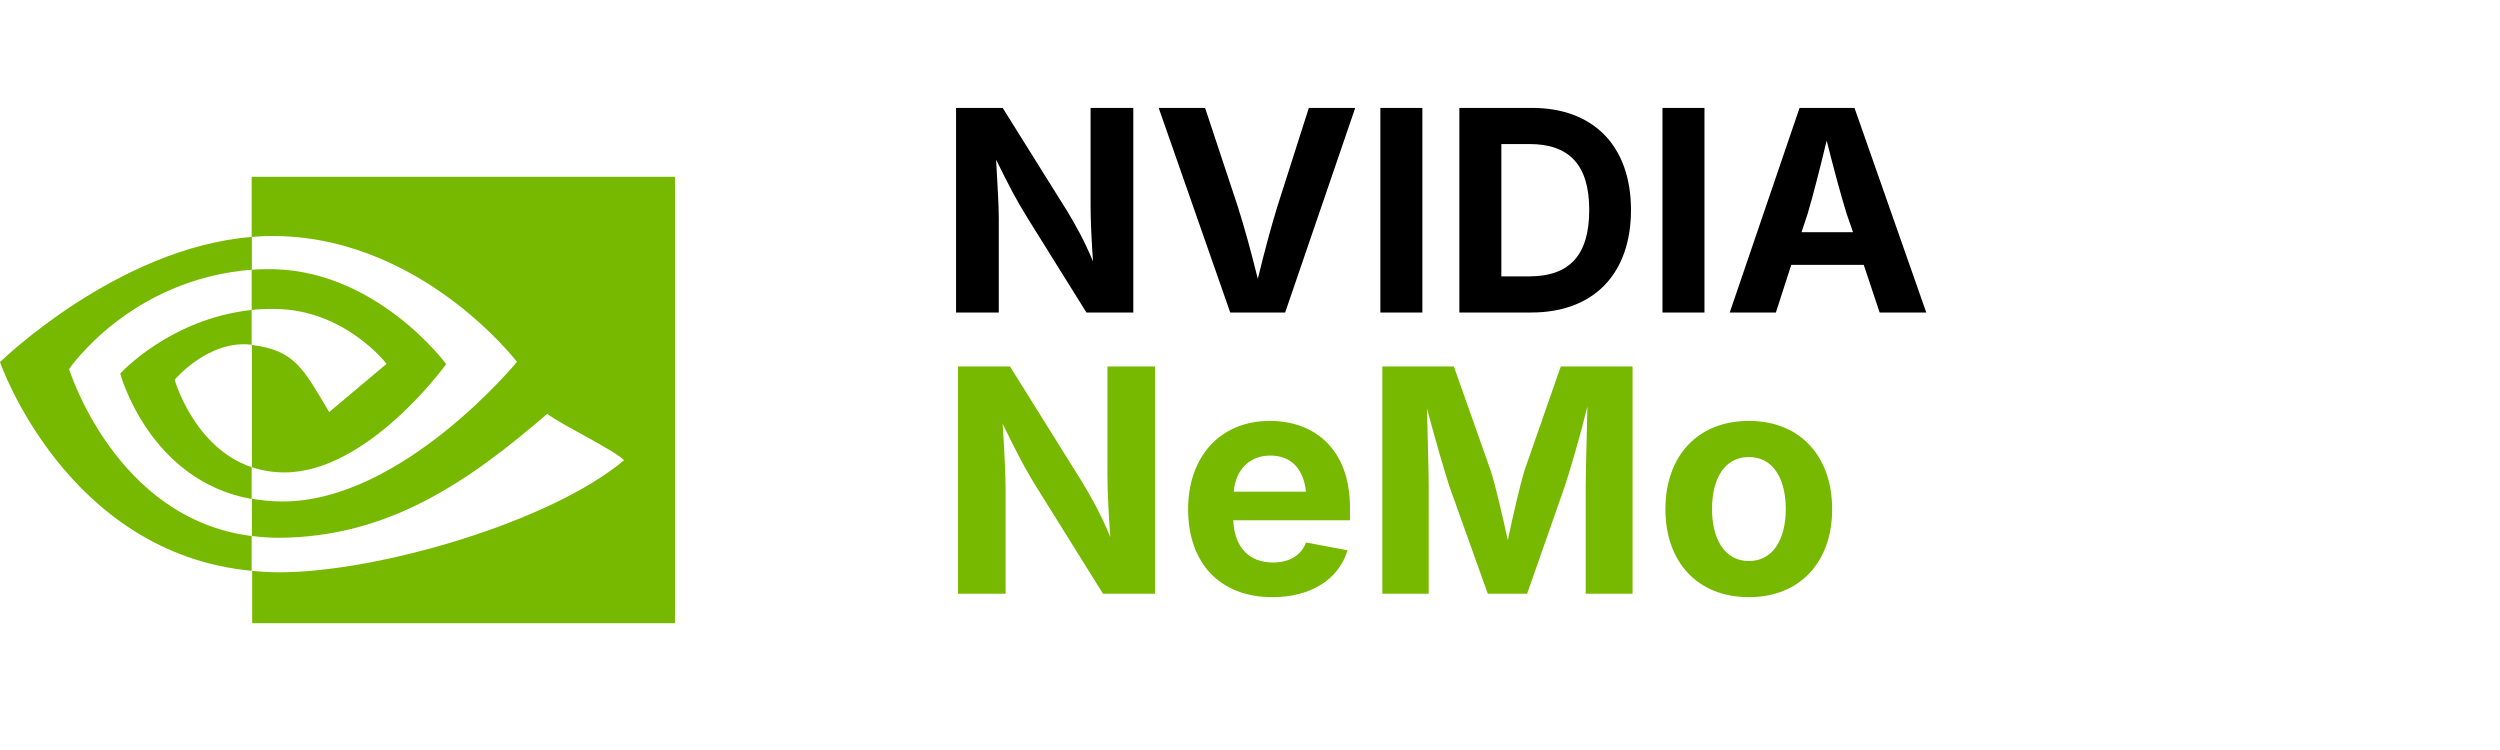
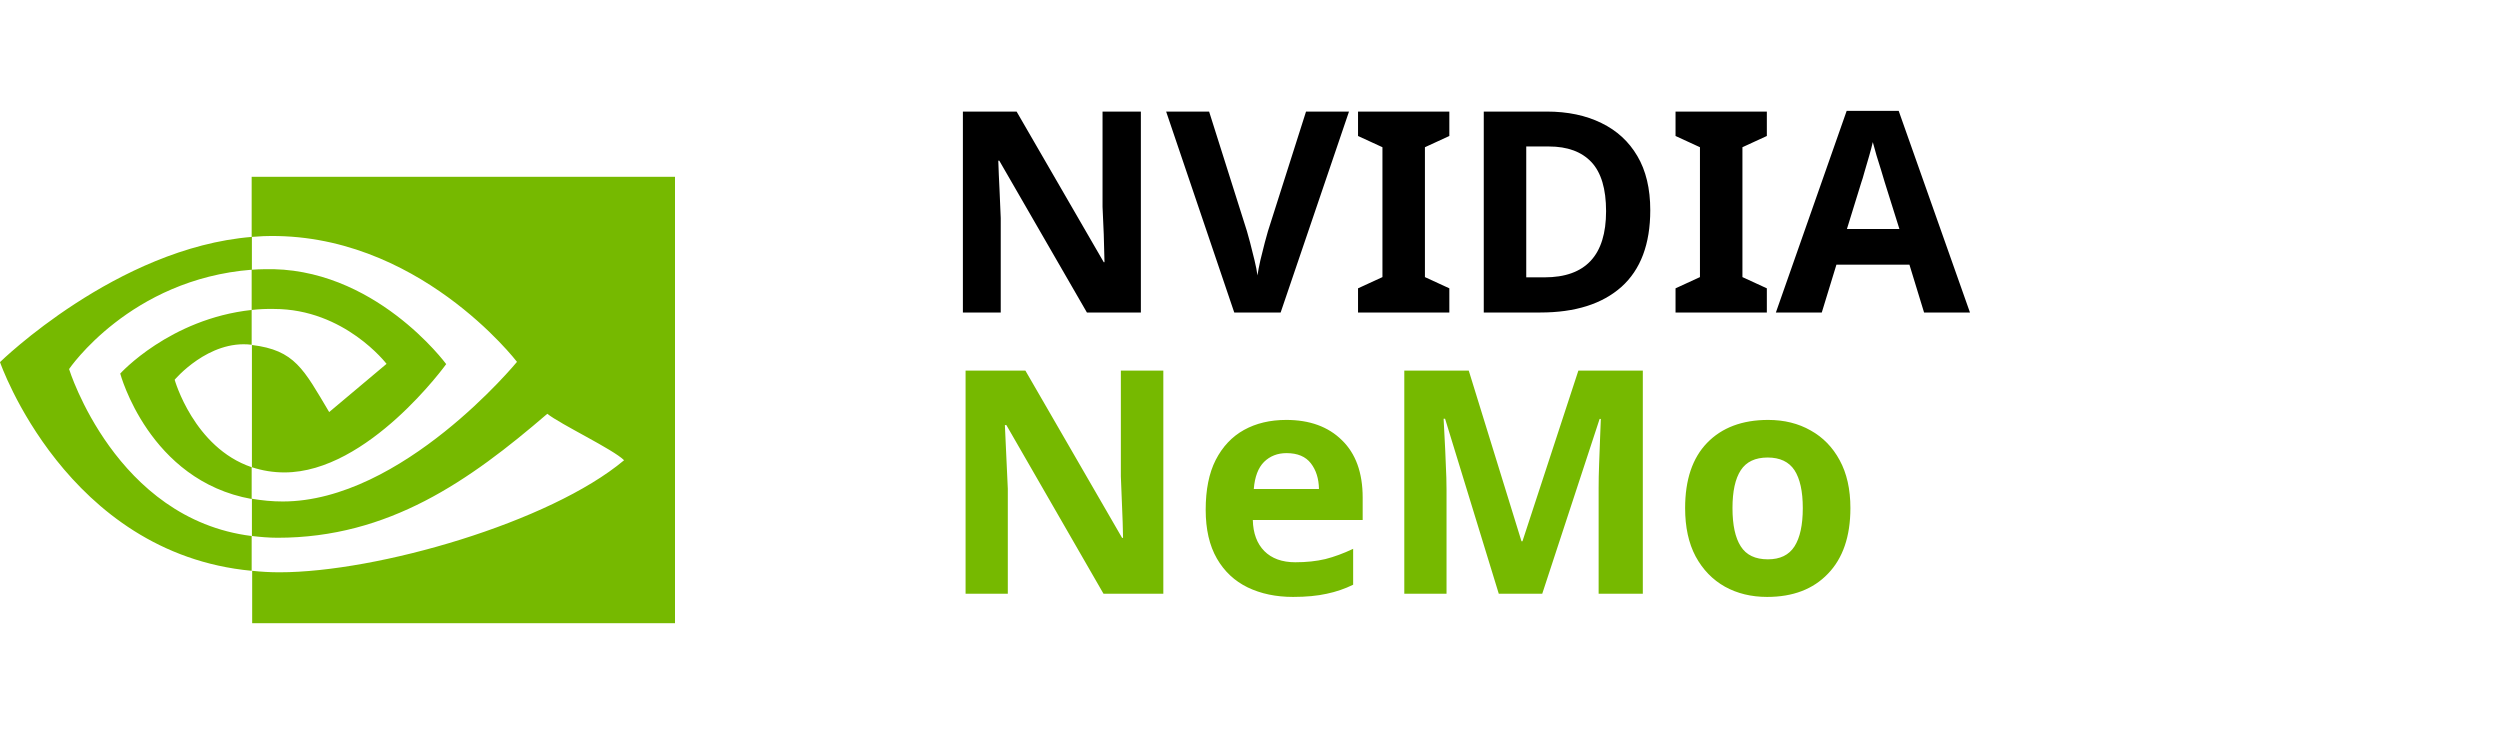
<svg xmlns="http://www.w3.org/2000/svg" viewBox="0 0 160 48" role="img" aria-labelledby="title">
  <g transform="translate(0,4) scale(1.8)" fill="#76B900">
    <path d="M8.948 8.798v-1.43a6.7 6.7 0 0 1 .424-.018c3.922-.124 6.493 3.374 6.493 3.374s-2.774 3.851-5.75 3.851c-.398 0-.787-.062-1.158-.185v-4.346c1.528.185 1.837.857 2.747 2.385l2.04-1.714s-1.492-1.952-4-1.952a6.016 6.016 0 0 0-.796.035m0-4.735v2.138l.424-.027c5.45-.185 9.01 4.47 9.01 4.47s-4.08 4.964-8.33 4.964c-.37 0-.733-.035-1.095-.097v1.325c.3.035.61.062.91.062 3.957 0 6.82-2.023 9.593-4.408.459.371 2.34 1.263 2.73 1.652-2.633 2.208-8.772 3.984-12.253 3.984-.335 0-.653-.018-.971-.053v1.864H24V4.063zm0 10.326v1.131c-3.657-.654-4.673-4.46-4.673-4.46s1.758-1.944 4.673-2.262v1.237H8.94c-1.528-.186-2.73 1.245-2.73 1.245s.68 2.412 2.739 3.11M2.456 10.9s2.164-3.197 6.5-3.533V6.201C4.153 6.59 0 10.653 0 10.653s2.35 6.802 8.948 7.42v-1.237c-4.84-.6-6.492-5.936-6.492-5.936z" />
  </g>
-   <text x="60" y="20" fill="#000000" font-family="'Inter', 'Segoe UI', sans-serif" font-weight="700" font-size="18">NVIDIA</text>
-   <text x="60" y="38" fill="#76B900" font-family="'Inter', 'Segoe UI', sans-serif" font-weight="700" font-size="20">NeMo</text>
+   <text x="60" y="20" fill="#000000" font-family="'Nunito', 'Segoe UI', sans-serif" font-weight="700" font-size="18">NVIDIA</text>
+   <text x="60" y="38" fill="#76B900" font-family="'Nunito', 'Segoe UI', sans-serif" font-weight="700" font-size="20">NeMo</text>
</svg>
